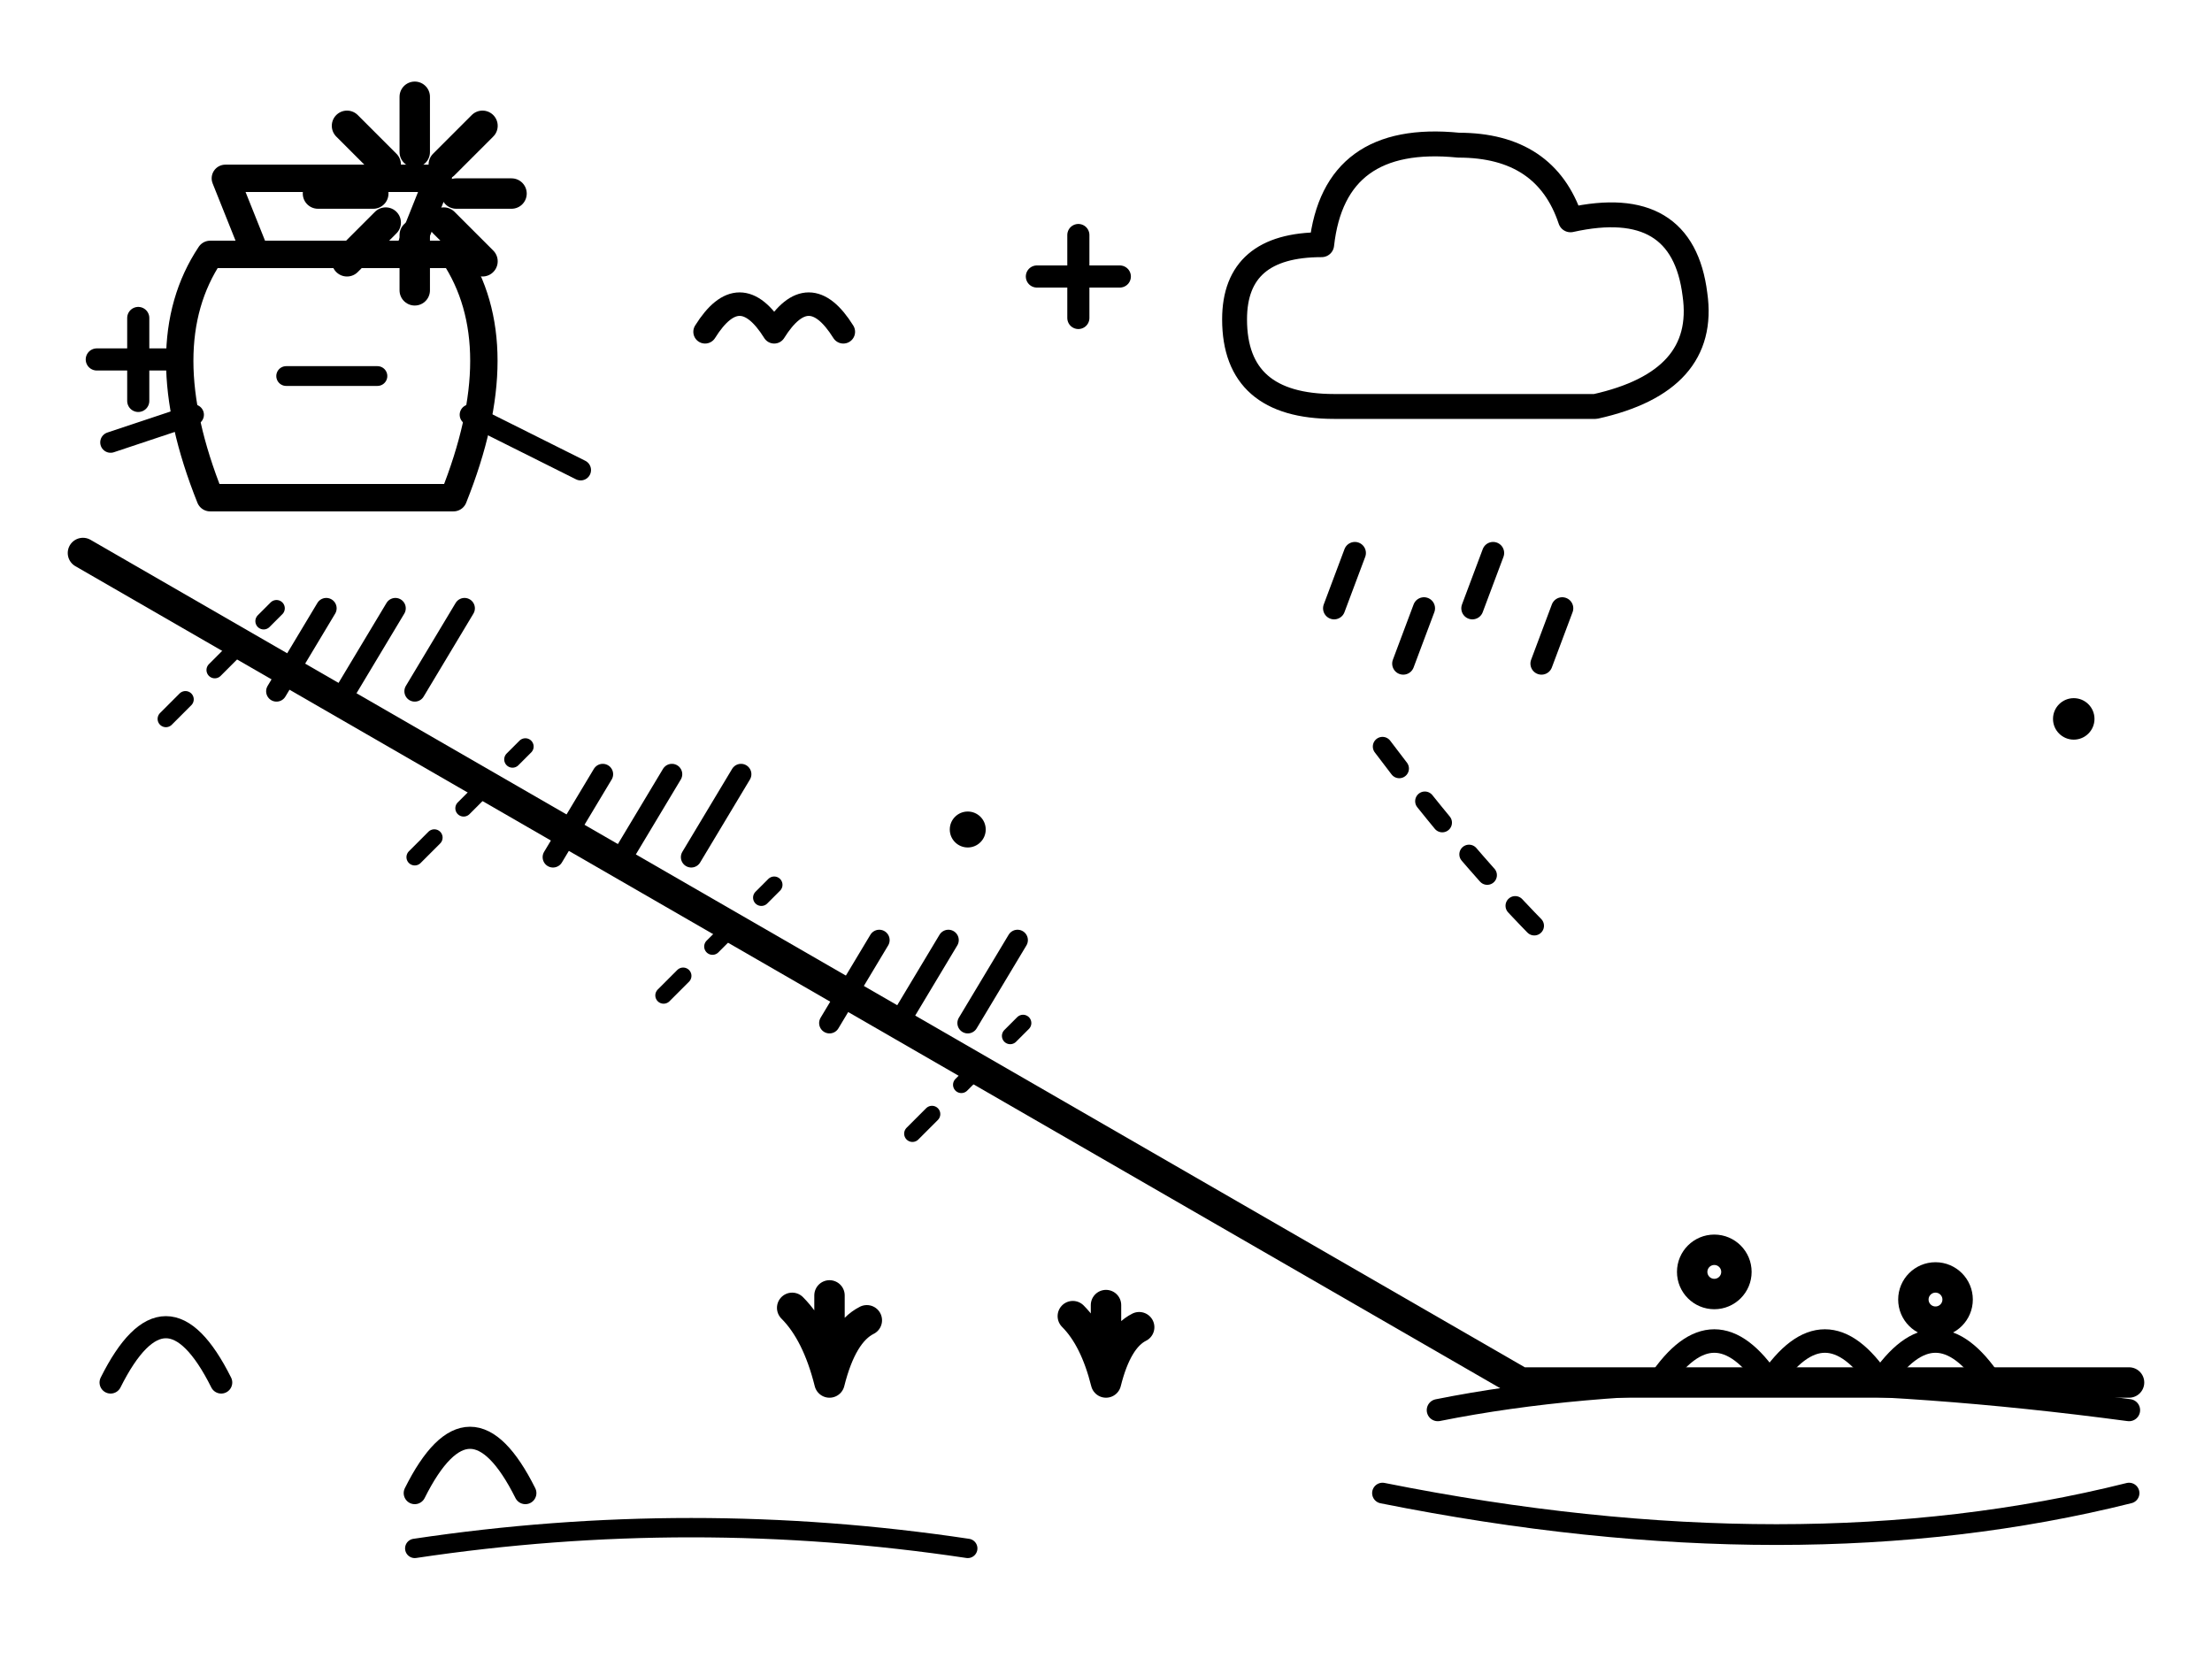
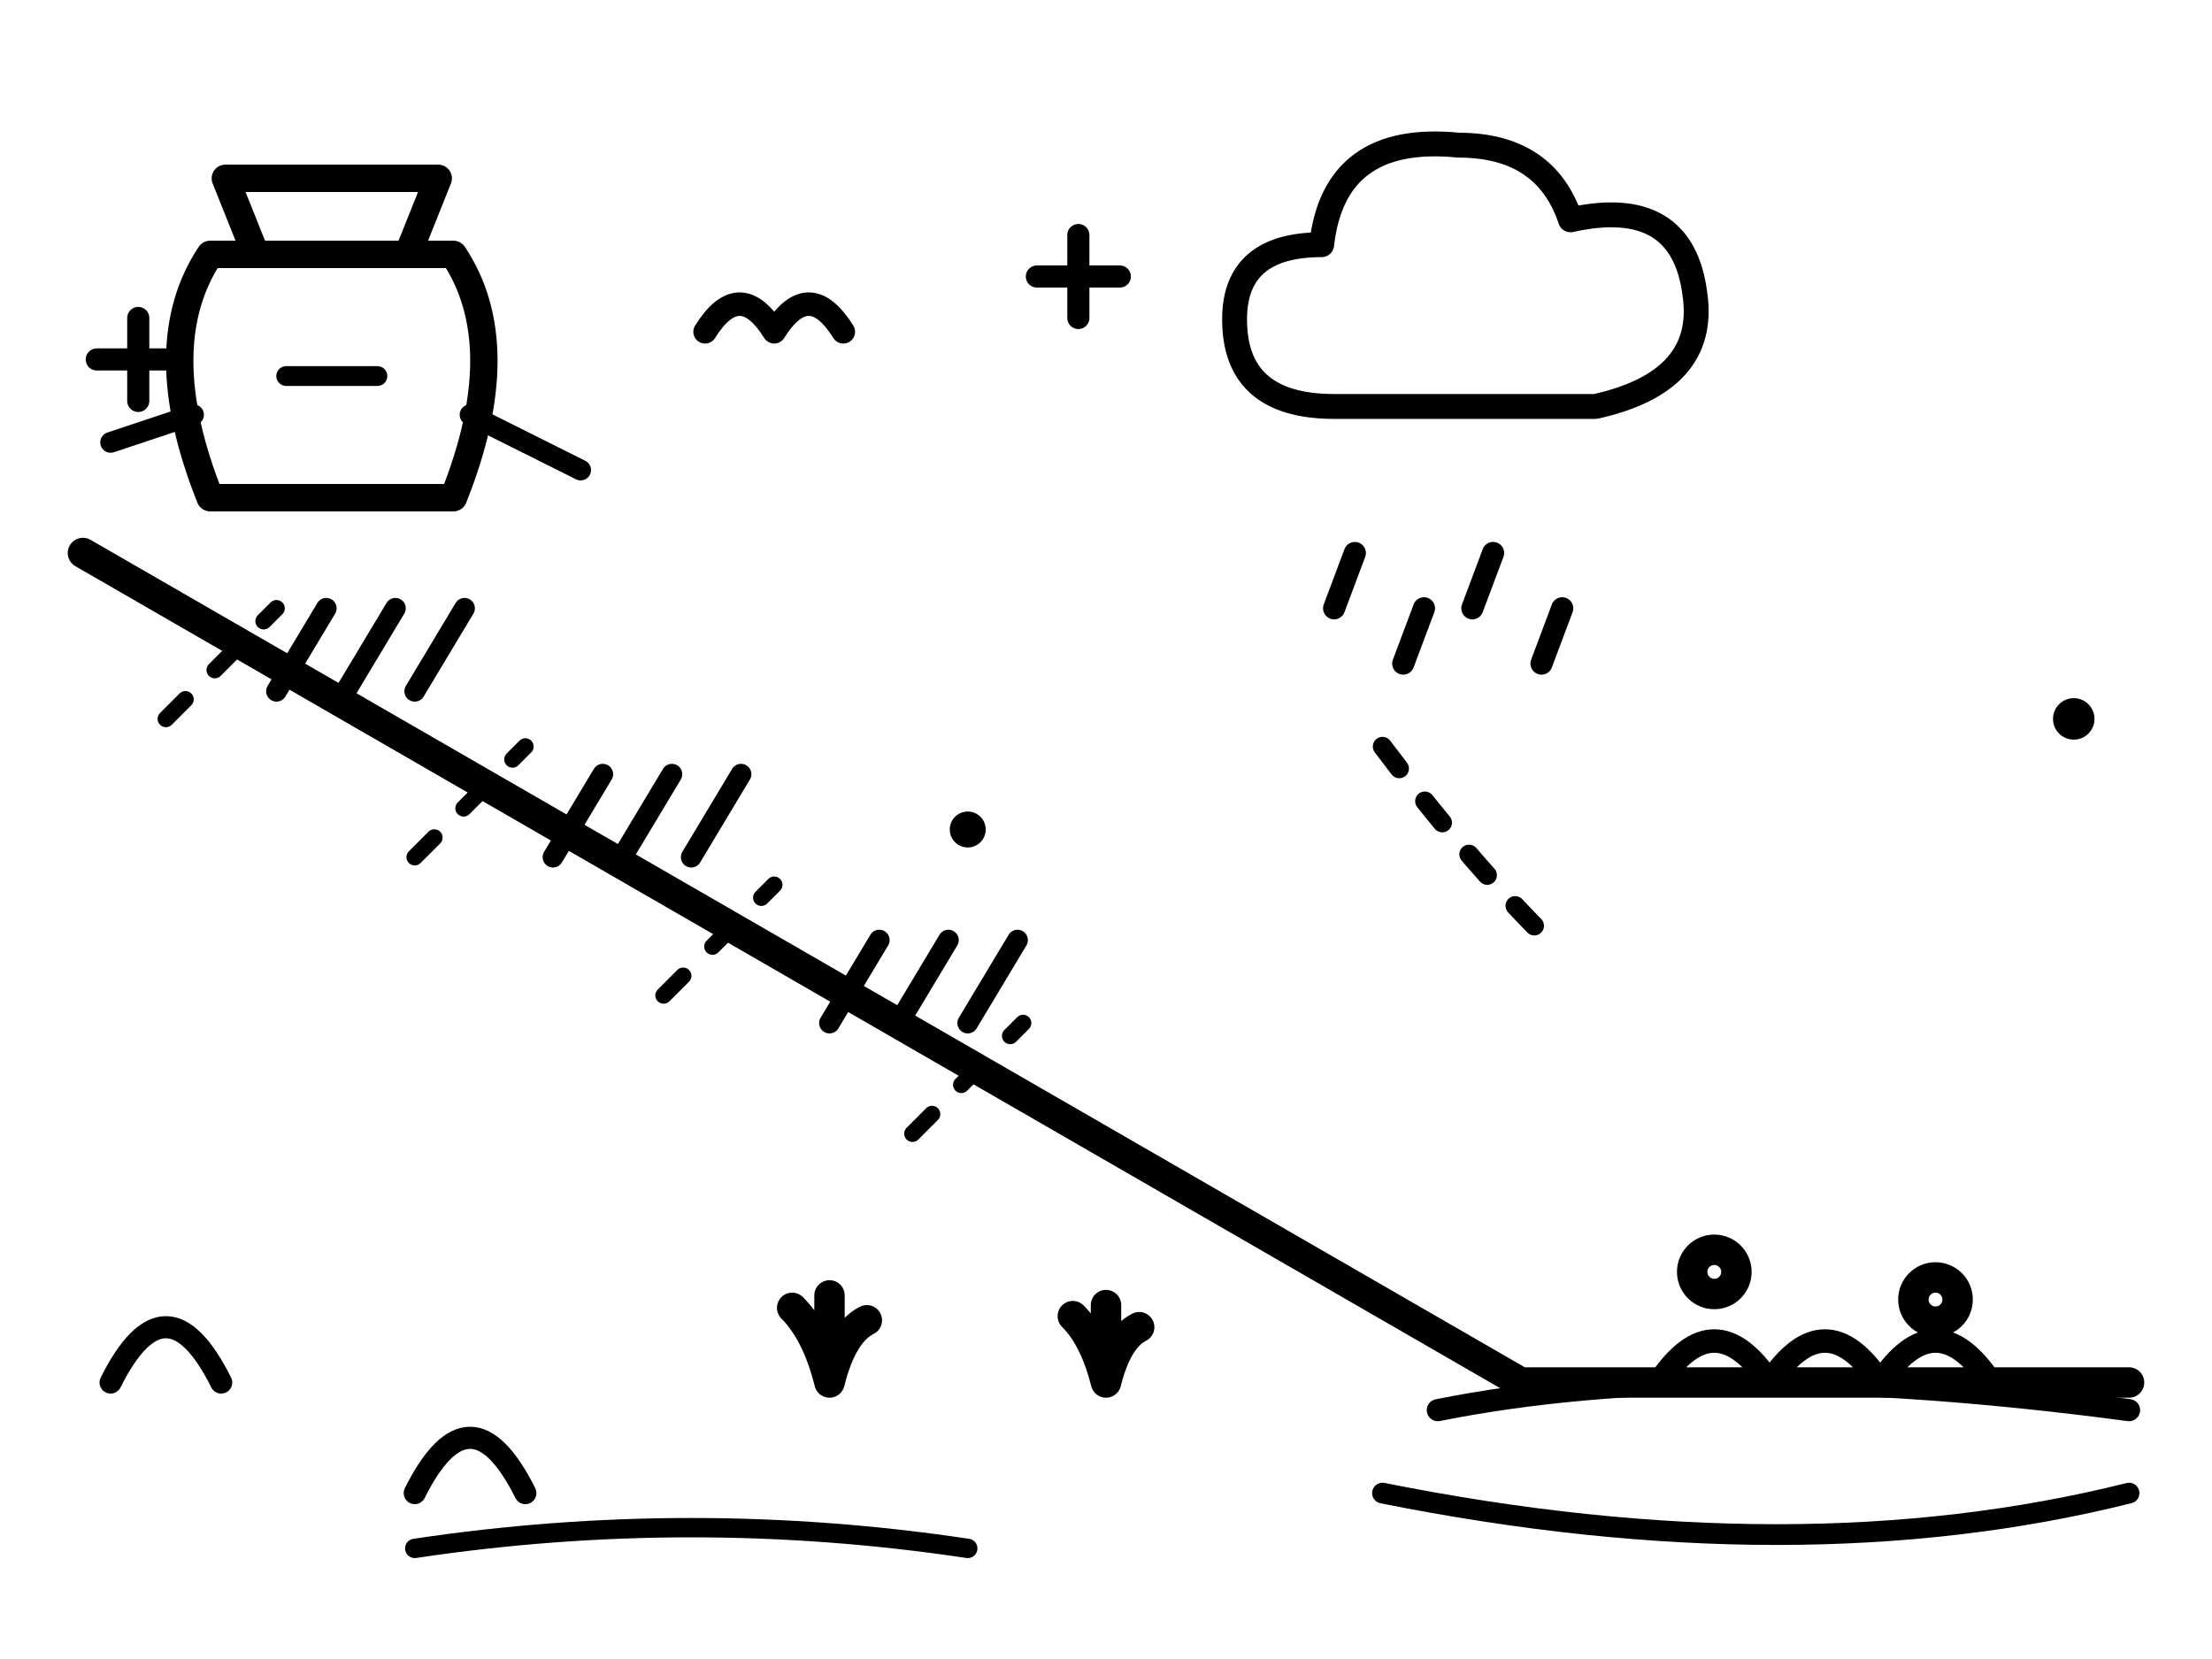
<svg xmlns="http://www.w3.org/2000/svg" viewBox="0 0 160 120" fill="none" stroke="#000" stroke-width="2.2" stroke-linecap="round" stroke-linejoin="round">
  <path d="M6 40L110 100L154 100" stroke-width="2.2" />
  <path d="M12 52l8-8M30 62l8-8M48 72l8-8M66 82l8-8" stroke-width="1.2" stroke-dasharray="2 3" />
  <path d="M20 50l3.6 -6M25 50l3.6 -6M30 50l3.6 -6" stroke-width="1.5" />
  <path d="M40 62l3.6 -6M45 62l3.6 -6M50 62l3.6 -6" stroke-width="1.5" />
  <path d="M60 74l3.6 -6M65 74l3.6 -6M70 74l3.6 -6" stroke-width="1.5" />
  <g transform="translate(24 36) scale(1.1 1.1)" stroke-width="1.64">
    <path d="M-8 0q-4-10 0-16h16q4 6 0 16zM-5-16l-2-5h14l-2 5" stroke-width="1.8" />
    <path d="M-3-8h6" stroke-width="1.3" />
  </g>
  <path d="M34 30l8 4M14 30l-6 2" stroke-width="1.5" />
  <g transform="translate(110 24) scale(0.9 0.9)" stroke-width="2.00">
    <path d="M-15 6q-8 0-8-7q0-6 7-6q1-9 11-8q7 0 9 6q9-2 10 6q1 7-8 9z" />
  </g>
  <path d="M98 40l-1.5 4M103 44l-1.5 4M108 40l-1.5 4M113 44l-1.5 4" stroke-width="1.6" />
  <path d="M100 54q6 8 12 14" stroke-width="1.4" stroke-dasharray="2 3" />
  <path d="M104 102q20-4 50 0" stroke-width="1.6" />
  <path d="M100 108q30 6 54 0" stroke-width="1.5" />
  <path d="M120 100q4-6 8 0q4-6 8 0q4-6 8 0" stroke-width="1.7" />
  <circle cx="124" cy="92" r="1.6" />
  <circle cx="140" cy="94" r="1.6" />
  <path d="M8 100q4-8 8 0M30 108q4-8 8 0" stroke-width="1.6" />
  <path d="M51 24q2.5 -4 5 0q2.5 -4 5 0" stroke-width="1.7" />
-   <circle cx="30" cy="14" r="0" />
-   <path d="M33.0 14.0L37.0 14.0M32.1 16.1L34.9 18.9M30.0 17.0L30.0 21.0M27.9 16.1L25.1 18.9M27.0 14.0L23.0 14.0M27.9 11.9L25.1 9.1M30.0 11.0L30.0 7.0M32.1 11.9L34.9 9.1" />
  <path d="M75 20h6M78 17v6" stroke-width="1.6" />
  <path d="M7 26h6M10 23v6" stroke-width="1.6" />
  <circle cx="150" cy="52" r="1.5" fill="#000" stroke="none" />
  <circle cx="70" cy="60" r="1.3" fill="#000" stroke="none" />
  <path d="M60 100q-0.9 -3.6 -2.7 -5.4M60 100v-6.3M60 100q0.9 -3.6 2.7 -4.5" />
  <path d="M80 100q-0.8 -3.2 -2.4 -4.8M80 100v-5.6M80 100q0.8 -3.2 2.4 -4" />
  <path d="M30 112q20-3 40 0" stroke-width="1.4" />
</svg>
